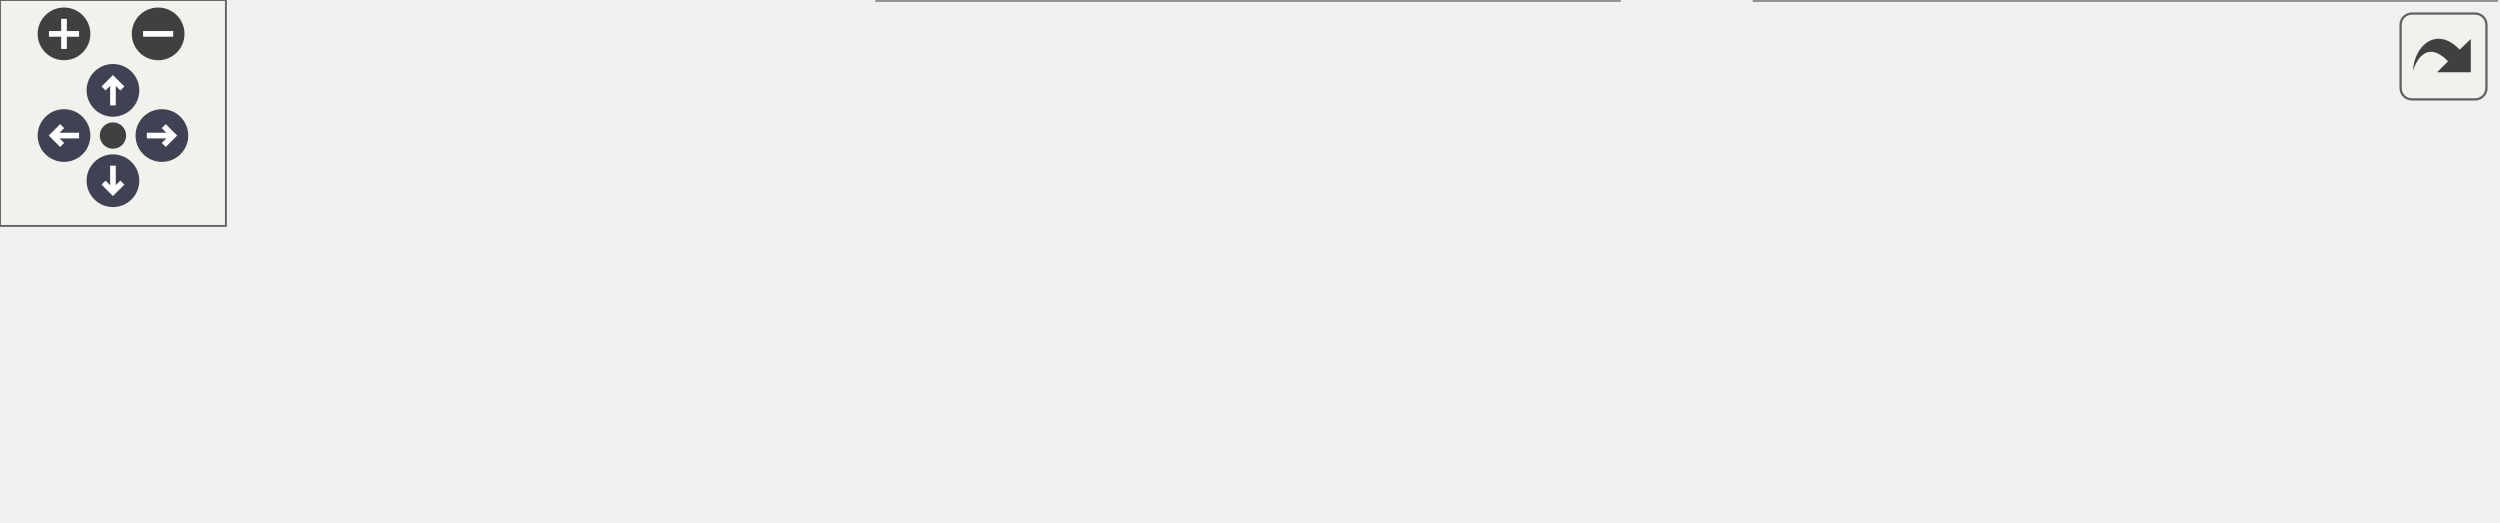
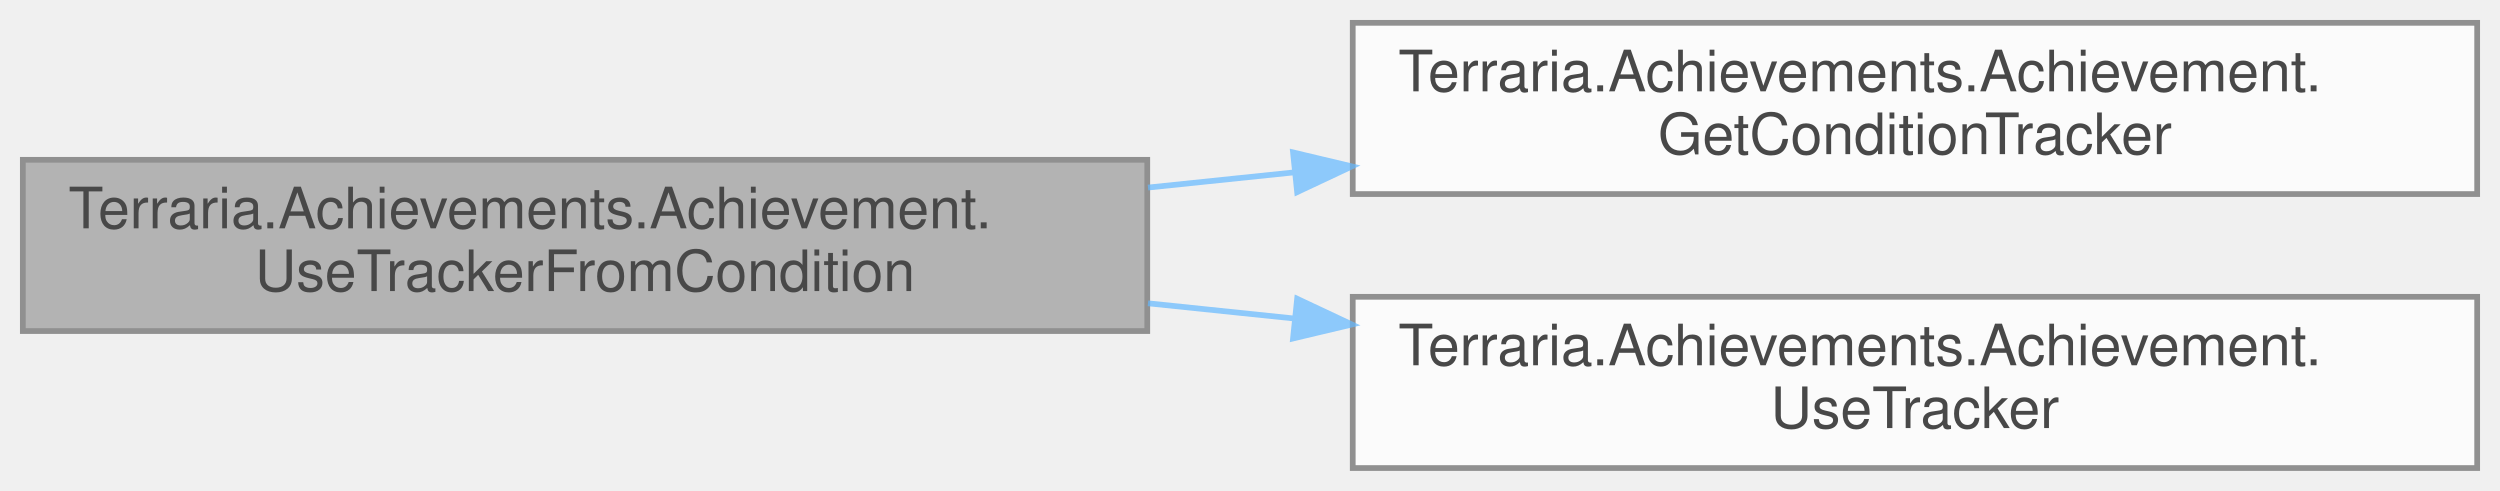
- <svg xmlns="http://www.w3.org/2000/svg" xmlns:xlink="http://www.w3.org/1999/xlink" id="main" version="1.1" xml:space="preserve">
-   <style type="text/css">
+ <svg xmlns="http://www.w3.org/2000/svg" xmlns:xlink="http://www.w3.org/1999/xlink" width="438pt" height="86pt" viewBox="0.00 0.00 438.00 86.00">
+   <svg id="main" version="1.1" xml:space="preserve">
+     <style type="text/css">
.node, .edge {opacity: 0.7;}
.node.selected, .edge.selected {opacity: 1;}
.edge:hover path { stroke: red; }
.edge:hover polygon { stroke: red; fill: red; }
</style>
-   <defs>
-     <circle id="rim" cx="0" cy="0" r="7" />
-     <circle id="rim2" cx="0" cy="0" r="3.5" />
-     <g id="zoomPlus">
-       <use xlink:href="#rim" fill="#404040">
-         <set attributeName="fill" to="#808080" begin="zoomplus.mouseover" end="zoomplus.mouseout" />
-       </use>
-       <path d="M-4,0h8M0,-4v8" fill="none" stroke="white" stroke-width="1.5" pointer-events="none" />
-     </g>
-     <g id="zoomMin">
-       <use xlink:href="#rim" fill="#404040">
-         <set attributeName="fill" to="#808080" begin="zoomminus.mouseover" end="zoomminus.mouseout" />
-       </use>
-       <path d="M-4,0h8" fill="none" stroke="white" stroke-width="1.5" pointer-events="none" />
-     </g>
-     <g id="arrowUp" transform="translate(30 24)">
-       <use xlink:href="#rim" />
-       <path pointer-events="none" fill="none" stroke="white" stroke-width="1.5" d="M0,-3.0v7 M-2.5,-0.5L0,-3.0L2.5,-0.5" />
-     </g>
-     <g id="arrowRight" transform="rotate(90) translate(36 -43)">
-       <use xlink:href="#rim" />
-       <path pointer-events="none" fill="none" stroke="white" stroke-width="1.5" d="M0,-3.0v7 M-2.5,-0.5L0,-3.0L2.5,-0.5" />
-     </g>
-     <g id="arrowDown" transform="rotate(180) translate(-30 -48)">
-       <use xlink:href="#rim" />
-       <path pointer-events="none" fill="none" stroke="white" stroke-width="1.5" d="M0,-3.0v7 M-2.5,-0.5L0,-3.0L2.5,-0.5" />
-     </g>
-     <g id="arrowLeft" transform="rotate(270) translate(-36 17)">
-       <use xlink:href="#rim" />
-       <path pointer-events="none" fill="none" stroke="white" stroke-width="1.5" d="M0,-3.0v7 M-2.5,-0.5L0,-3.0L2.5,-0.5" />
-     </g>
-     <g id="resetDef">
-       <use xlink:href="#rim2" fill="#404040">
-         <set attributeName="fill" to="#808080" begin="reset.mouseover" end="reset.mouseout" />
-       </use>
-     </g>
-   </defs>
-   <svg id="graph" class="graph">
-     <g id="viewport">
-       <g id="Node000001" class="node">
-         <g id="a_Node000001">
-           <a xlink:title=" ">
-             <polygon fill="#999999" stroke="#666666" points="197,-54 0,-54 0,-24 197,-24 197,-54" />
-             <text text-anchor="start" x="8" y="-42" font-family="Helvetica,sans-Serif" font-size="10.00">Terraria.Achievements.Achievement.</text>
-             <text text-anchor="middle" x="98.5" y="-31" font-family="Helvetica,sans-Serif" font-size="10.00">UseTrackerFromCondition</text>
-           </a>
+     <svg id="graph" class="graph">
+       <g id="graph0" class="graph" transform="scale(1 1) rotate(0) translate(4 82)">
+         <g id="Node000001" class="node">
+           <g id="a_Node000001">
+             <a xlink:title=" ">
+               <polygon fill="#999999" stroke="#666666" points="197,-54 0,-54 0,-24 197,-24 197,-54" />
+               <text text-anchor="start" x="8" y="-42" font-family="Helvetica,sans-Serif" font-size="10.00">Terraria.Achievements.Achievement.</text>
+               <text text-anchor="middle" x="98.5" y="-31" font-family="Helvetica,sans-Serif" font-size="10.00">UseTrackerFromCondition</text>
+             </a>
+           </g>
+         </g>
+         <g id="Node000002" class="node">
+           <g id="a_Node000002">
+             <a xlink:href="../../de/d27/classTerraria_1_1Achievements_1_1Achievement_a28826120bfacbaf3818240ecbcebdf89.html#a28826120bfacbaf3818240ecbcebdf89" target="_top" xlink:title=" ">
+               <polygon fill="white" stroke="#666666" points="430,-78 233,-78 233,-48 430,-48 430,-78" />
+               <text text-anchor="start" x="241" y="-66" font-family="Helvetica,sans-Serif" font-size="10.00">Terraria.Achievements.Achievement.</text>
+               <text text-anchor="middle" x="331.5" y="-55" font-family="Helvetica,sans-Serif" font-size="10.00">GetConditionTracker</text>
+             </a>
+           </g>
+         </g>
+         <g id="edge1_Node000001_Node000002" class="edge">
+           <g id="a_edge1_Node000001_Node000002">
+             <a xlink:title=" ">
+               <path fill="none" stroke="#63b8ff" d="M197.13,-49.14C205.63,-50.03 214.25,-50.92 222.83,-51.81" />
+               <polygon fill="#63b8ff" stroke="#63b8ff" points="222.54,-55.3 232.85,-52.85 223.26,-48.34 222.54,-55.3" />
+             </a>
+           </g>
+         </g>
+         <g id="Node000003" class="node">
+           <g id="a_Node000003">
+             <a xlink:href="../../de/d27/classTerraria_1_1Achievements_1_1Achievement_ae6aecad75b634dd7318a790fc48d2831.html#ae6aecad75b634dd7318a790fc48d2831" target="_top" xlink:title=" ">
+               <polygon fill="white" stroke="#666666" points="430,-30 233,-30 233,0 430,0 430,-30" />
+               <text text-anchor="start" x="241" y="-18" font-family="Helvetica,sans-Serif" font-size="10.00">Terraria.Achievements.Achievement.</text>
+               <text text-anchor="middle" x="331.5" y="-7" font-family="Helvetica,sans-Serif" font-size="10.00">UseTracker</text>
+             </a>
+           </g>
+         </g>
+         <g id="edge2_Node000001_Node000003" class="edge">
+           <g id="a_edge2_Node000001_Node000003">
+             <a xlink:title=" ">
+               <path fill="none" stroke="#63b8ff" d="M197.13,-28.86C205.63,-27.97 214.25,-27.08 222.83,-26.19" />
+               <polygon fill="#63b8ff" stroke="#63b8ff" points="223.26,-29.66 232.85,-25.15 222.54,-22.7 223.26,-29.66" />
+             </a>
+           </g>
        </g>
      </g>
-       <g id="Node000002" class="node">
-         <g id="a_Node000002">
-           <a xlink:href="../../de/d27/classTerraria_1_1Achievements_1_1Achievement_a28826120bfacbaf3818240ecbcebdf89.html#a28826120bfacbaf3818240ecbcebdf89" target="_top" xlink:title=" ">
-             <polygon fill="white" stroke="#666666" points="430,-78 233,-78 233,-48 430,-48 430,-78" />
-             <text text-anchor="start" x="241" y="-66" font-family="Helvetica,sans-Serif" font-size="10.00">Terraria.Achievements.Achievement.</text>
-             <text text-anchor="middle" x="331.5" y="-55" font-family="Helvetica,sans-Serif" font-size="10.00">GetConditionTracker</text>
-           </a>
-         </g>
-       </g>
-       <g id="edge1_Node000001_Node000002" class="edge">
-         <g id="a_edge1_Node000001_Node000002">
-           <a xlink:title=" ">
-             <path fill="none" stroke="#63b8ff" d="M197.13,-49.14C205.63,-50.03 214.25,-50.92 222.83,-51.81" />
-             <polygon fill="#63b8ff" stroke="#63b8ff" points="222.54,-55.3 232.85,-52.85 223.26,-48.34 222.54,-55.3" />
-           </a>
-         </g>
-       </g>
-       <g id="Node000003" class="node">
-         <g id="a_Node000003">
-           <a xlink:href="../../de/d27/classTerraria_1_1Achievements_1_1Achievement_ae6aecad75b634dd7318a790fc48d2831.html#ae6aecad75b634dd7318a790fc48d2831" target="_top" xlink:title=" ">
-             <polygon fill="white" stroke="#666666" points="430,-30 233,-30 233,0 430,0 430,-30" />
-             <text text-anchor="start" x="241" y="-18" font-family="Helvetica,sans-Serif" font-size="10.00">Terraria.Achievements.Achievement.</text>
-             <text text-anchor="middle" x="331.5" y="-7" font-family="Helvetica,sans-Serif" font-size="10.00">UseTracker</text>
-           </a>
-         </g>
-       </g>
-       <g id="edge2_Node000001_Node000003" class="edge">
-         <g id="a_edge2_Node000001_Node000003">
-           <a xlink:title=" ">
-             <path fill="none" stroke="#63b8ff" d="M197.13,-28.86C205.63,-27.97 214.25,-27.08 222.83,-26.19" />
-             <polygon fill="#63b8ff" stroke="#63b8ff" points="223.26,-29.66 232.85,-25.15 222.54,-22.7 223.26,-29.66" />
-           </a>
-         </g>
-       </g>
-       <g id="Node000004" class="node">
-         <g id="a_Node000004">
-           <a xlink:href="../../d2/d17/interfaceTerraria_1_1Achievements_1_1IAchievementTracker_aa5536b238836db71bd874d8785de9441.html#aa5536b238836db71bd874d8785de9441" target="_top" xlink:title=" ">
-             <polygon fill="white" stroke="#666666" points="663,-30 466,-30 466,0 663,0 663,-30" />
-             <text text-anchor="start" x="474" y="-18" font-family="Helvetica,sans-Serif" font-size="10.00">Terraria.Achievements.IAchievement</text>
-             <text text-anchor="middle" x="564.5" y="-7" font-family="Helvetica,sans-Serif" font-size="10.00">Tracker.ReportAs</text>
-           </a>
-         </g>
-       </g>
-       <g id="edge3_Node000003_Node000004" class="edge">
-         <g id="a_edge3_Node000003_Node000004">
-           <a xlink:title=" ">
-             <path fill="none" stroke="#63b8ff" d="M430.13,-15C438.63,-15 447.25,-15 455.83,-15" />
-             <polygon fill="#63b8ff" stroke="#63b8ff" points="455.85,-18.5 465.85,-15 455.85,-11.5 455.85,-18.5" />
-           </a>
-         </g>
-       </g>
-     </g>
-   </svg>
-   <g id="navigator" transform="translate(0 0)" fill="#404254">
-     <rect fill="#f2f5e9" fill-opacity="0.5" stroke="#606060" stroke-width=".5" x="0" y="0" width="60" height="60" />
-     <use id="zoomplus" xlink:href="#zoomPlus" x="17" y="9" />
-     <use id="zoomminus" xlink:href="#zoomMin" x="42" y="9" />
-     <use id="reset" xlink:href="#resetDef" x="30" y="36" />
-     <use id="arrowup" xlink:href="#arrowUp" x="0" y="0" />
-     <use id="arrowright" xlink:href="#arrowRight" x="0" y="0" />
-     <use id="arrowdown" xlink:href="#arrowDown" x="0" y="0" />
-     <use id="arrowleft" xlink:href="#arrowLeft" x="0" y="0" />
-   </g>
-   <svg viewBox="0 0 15 15" width="100%" height="30px" preserveAspectRatio="xMaxYMin meet">
-     <g id="arrow_out" transform="scale(0.3 0.3)">
-       <a xlink:href="classTerraria_1_1Achievements_1_1Achievement_ad2bd8173f268d5eb1294079a92013343_ad2bd8173f268d5eb1294079a92013343_cgraph_org.svg" target="_base">
-         <rect id="button" ry="5" rx="5" y="6" x="6" height="38" width="38" fill="#f2f5e9" fill-opacity="0.5" stroke="#606060" stroke-width="1.0" />
-         <path id="arrow" d="M 11.5,31.437 C 11.94,20.098 22.043,11.323 32.159,21.979 L 37.069,17.246 C 37.069,17.246 37.088,32 37.088,32 L 22.16,31.978 C 22.16,31.978 26.998,27.14 26.998,27.14 C 18.529,18.264 13.292,25.23 11.5,31.437 z" style="fill:#404040;" />
-       </a>
-     </g>
+     </svg>
  </svg>
  <style type="text/css">

[data-mouse-over-selected='false'] { opacity: 0.7; }
[data-mouse-over-selected='true']  { opacity: 1.0; }

</style>
</svg>
